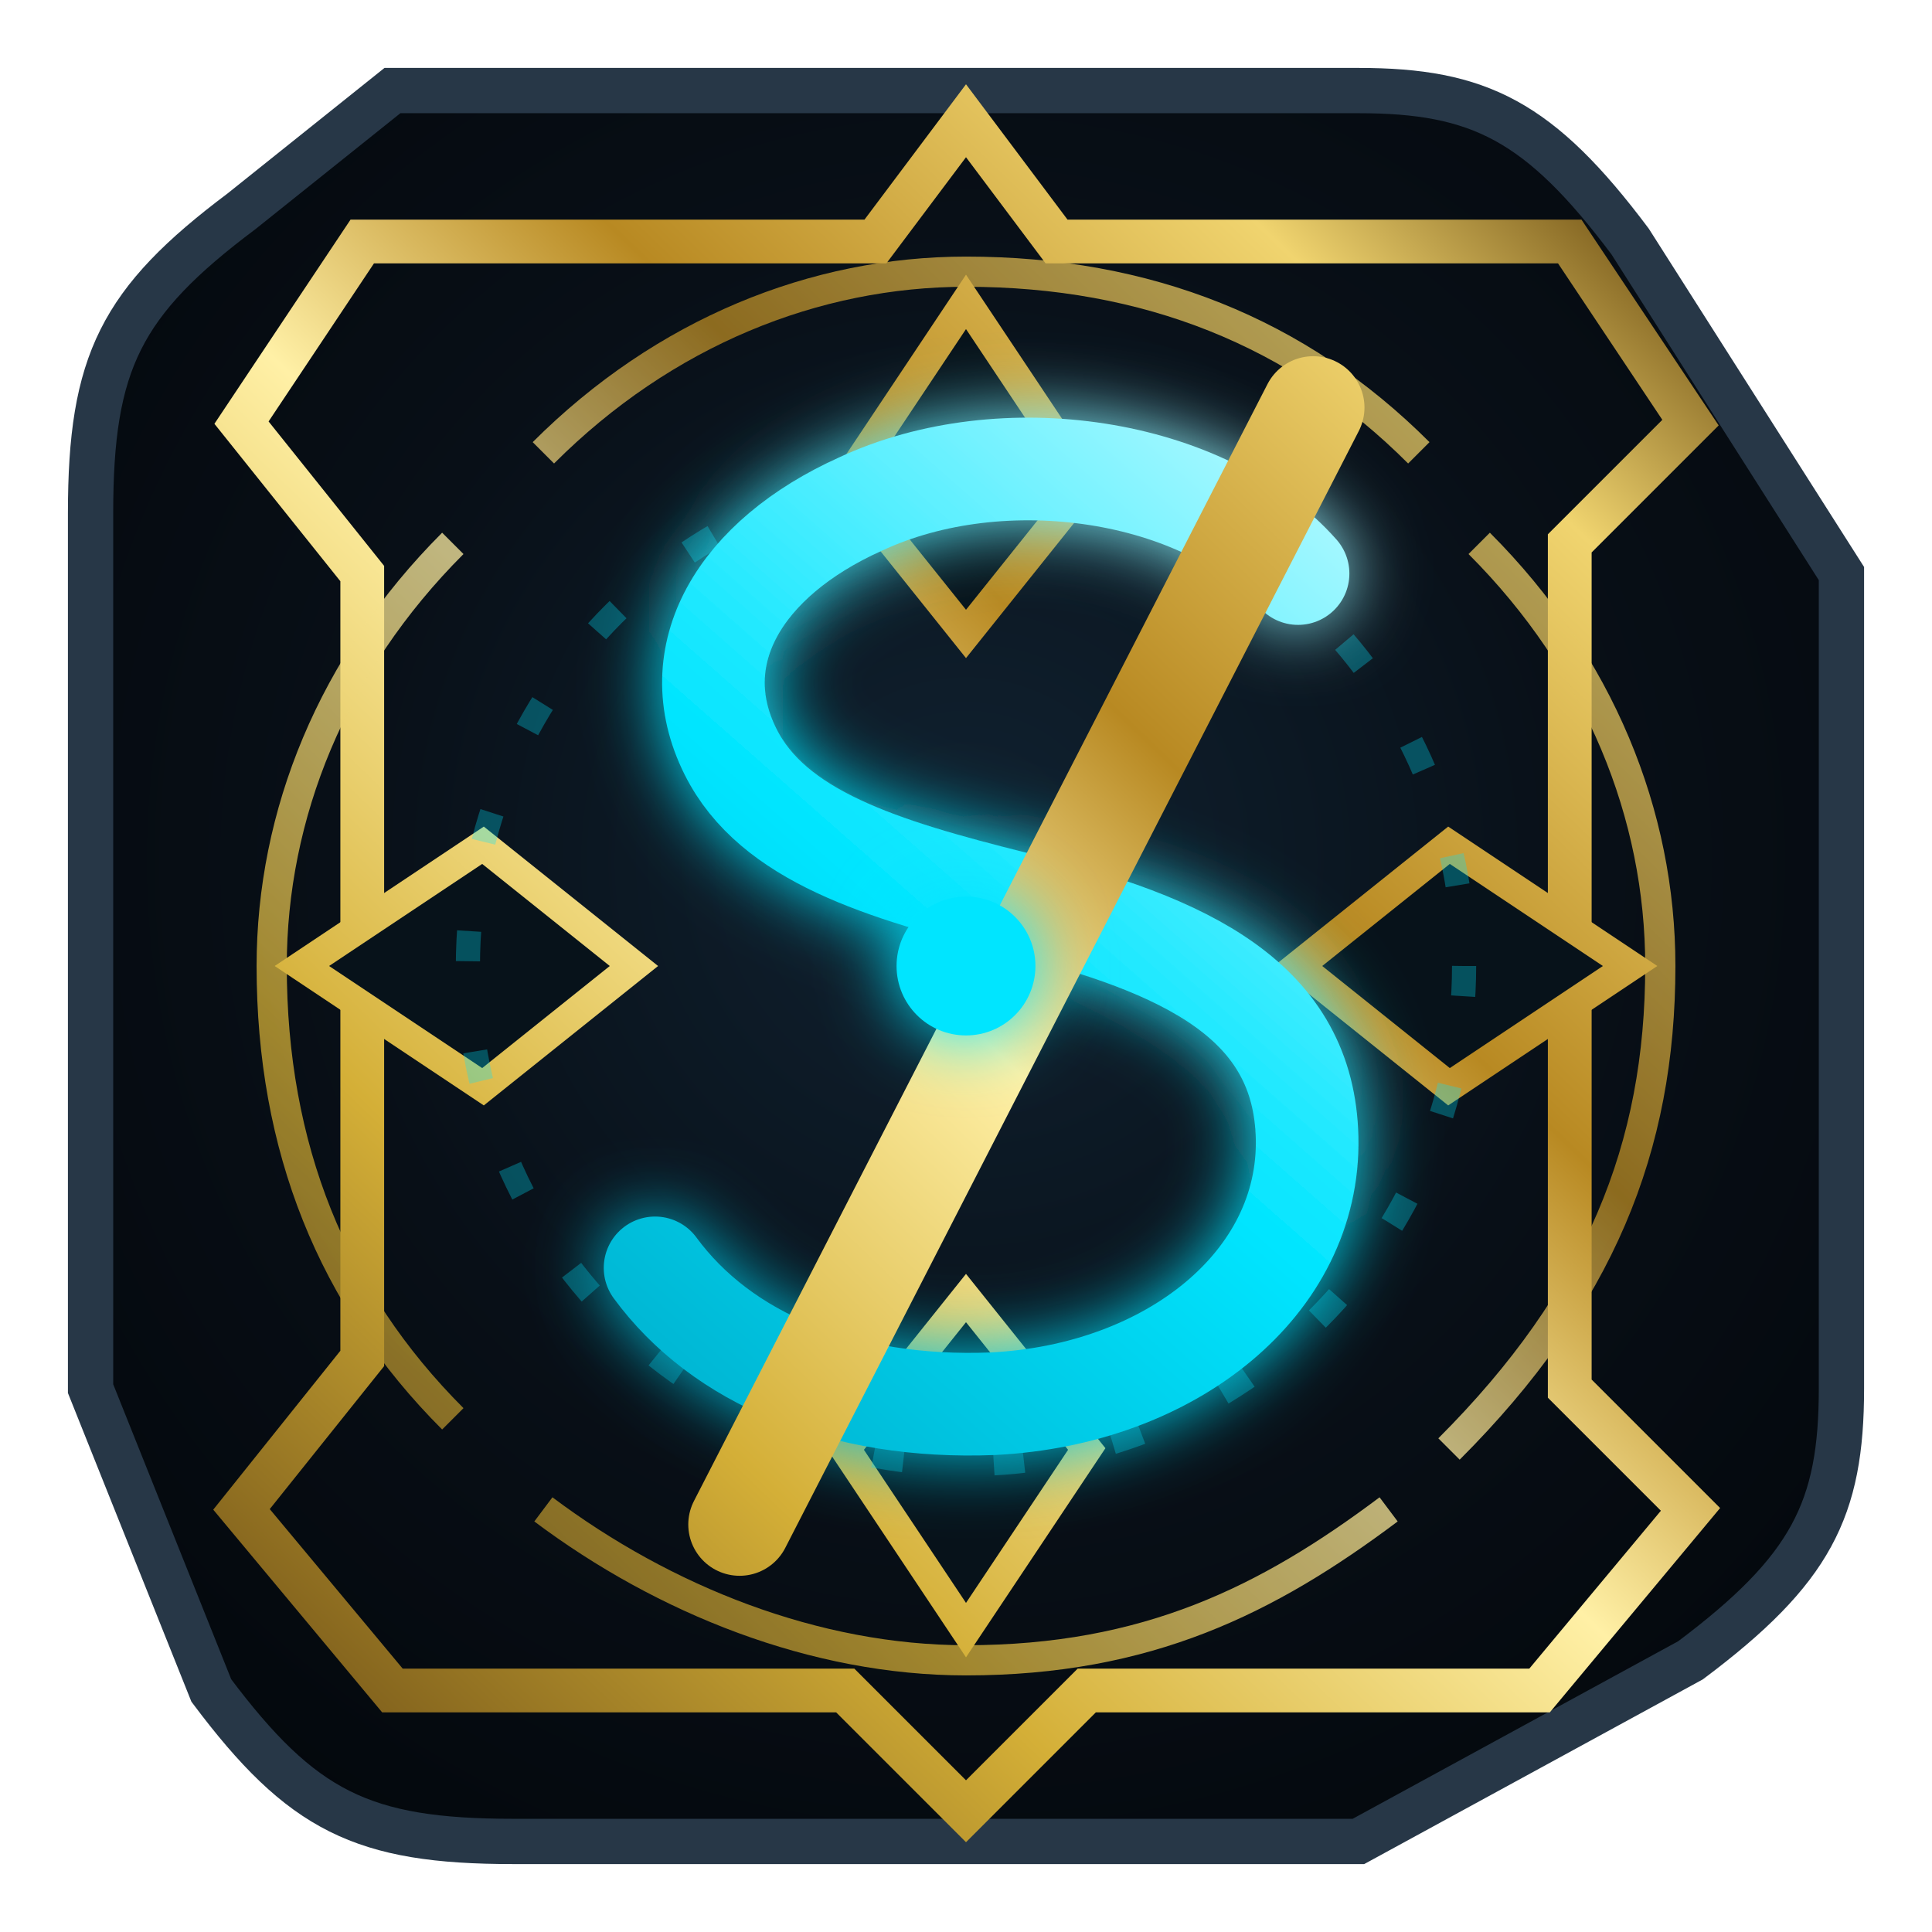
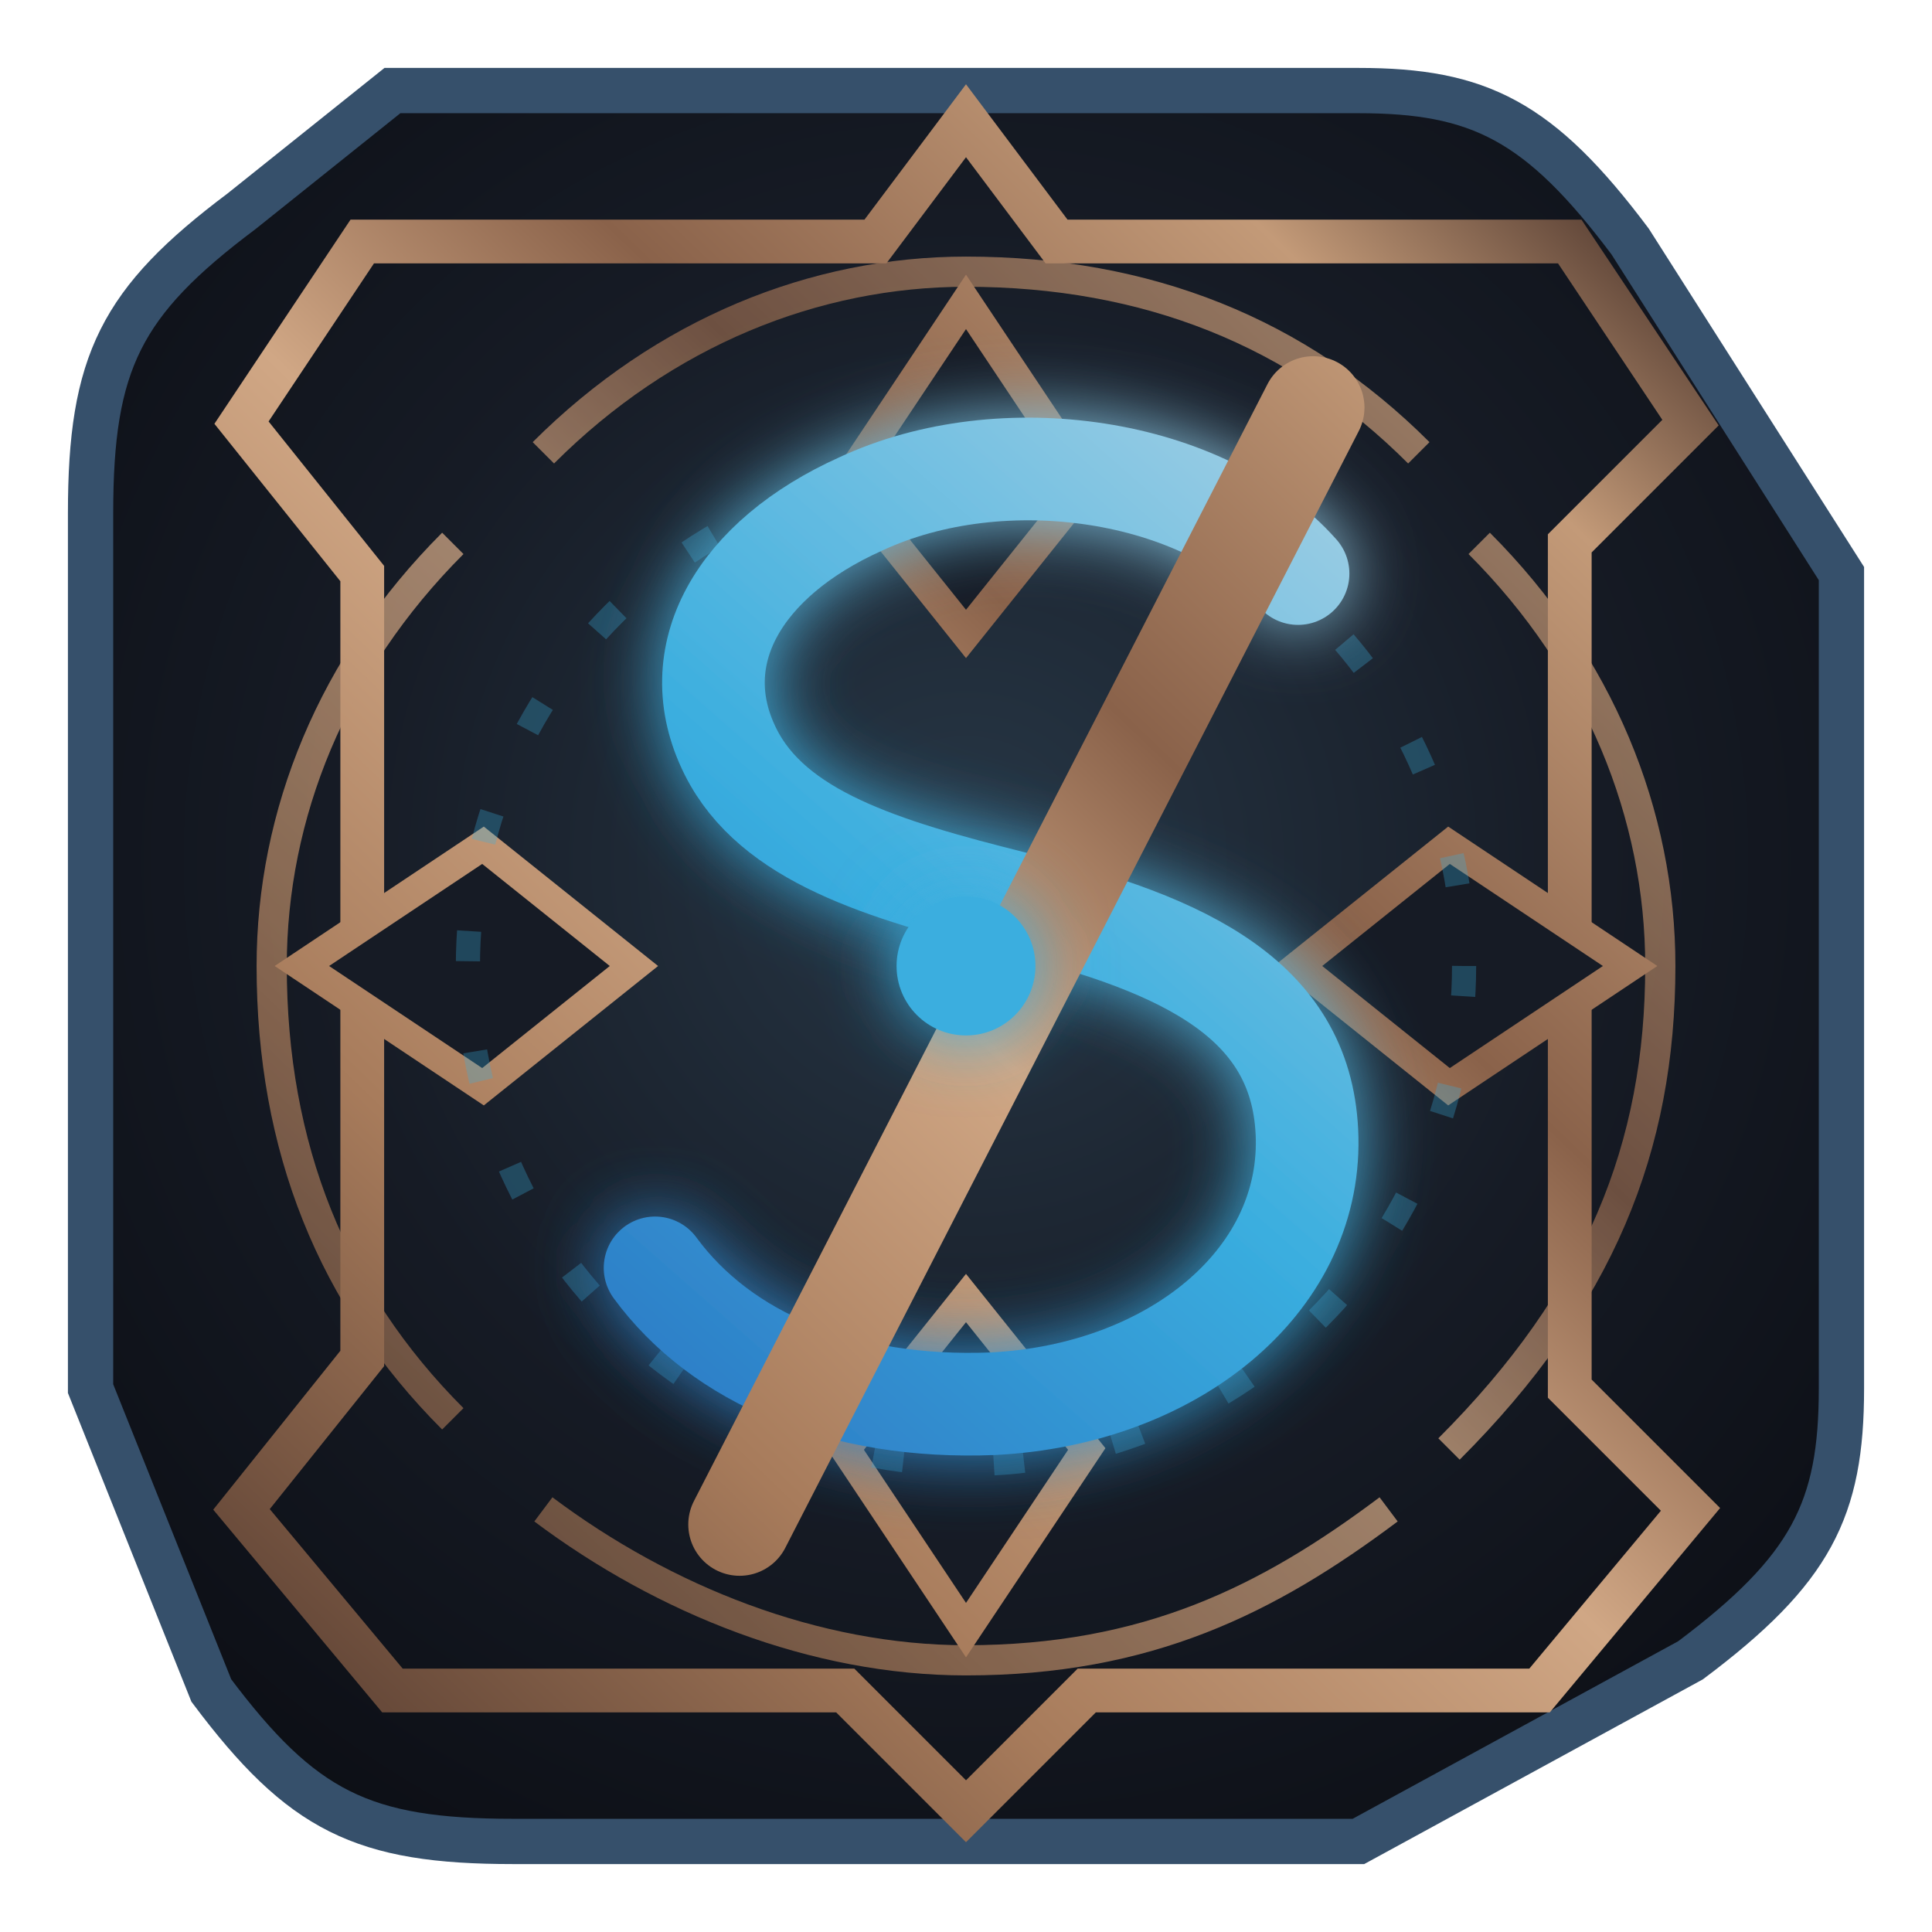
<svg xmlns="http://www.w3.org/2000/svg" viewBox="0 0 64 64" role="img" aria-labelledby="title desc">
  <defs>
    <radialGradient id="void" cx="50%" cy="44%" r="70%">
-       <stop stop-color="#102231" />
-       <stop offset=".52" stop-color="#080f17" />
-       <stop offset="1" stop-color="#03070b" />
+       <stop stop-color="#273746" />
+       <stop offset=".52" stop-color="#161b25" />
+       <stop offset="1" stop-color="#0b0d13" />
    </radialGradient>
    <linearGradient id="gold" x1="8" y1="56" x2="55" y2="7" gradientUnits="userSpaceOnUse">
-       <stop stop-color="#765719" />
-       <stop offset=".25" stop-color="#d4af37" />
-       <stop offset=".48" stop-color="#fff0a6" />
-       <stop offset=".64" stop-color="#b88922" />
-       <stop offset=".86" stop-color="#f0d46f" />
-       <stop offset="1" stop-color="#6d4e12" />
+       <stop stop-color="#5b4033" />
+       <stop offset=".25" stop-color="#a77b5b" />
+       <stop offset=".48" stop-color="#d0a785" />
+       <stop offset=".64" stop-color="#8a624a" />
+       <stop offset=".86" stop-color="#c39a78" />
+       <stop offset="1" stop-color="#4b342b" />
    </linearGradient>
    <linearGradient id="soul" x1="18" y1="48" x2="47" y2="15" gradientUnits="userSpaceOnUse">
-       <stop stop-color="#00a9c7" />
-       <stop offset=".48" stop-color="#00e5ff" />
-       <stop offset="1" stop-color="#c4fbff" />
+       <stop stop-color="#2a72c1" />
+       <stop offset=".48" stop-color="#3aaedf" />
+       <stop offset="1" stop-color="#a9d1e4" />
    </linearGradient>
    <filter id="glow" x="-80%" y="-80%" width="260%" height="260%">
      <feGaussianBlur stdDeviation="1.2" result="blur" />
      <feMerge>
        <feMergeNode in="blur" />
        <feMergeNode in="SourceGraphic" />
      </feMerge>
    </filter>
  </defs>
-   <path d="M13 3h32c4 0 6 1 9 5l7 11v27c0 4-1 6-5 9l-11 6H17c-5 0-7-1-10-5L3 46V17c0-5 1-7 5-10Z" fill="url(#void)" stroke="#273747" stroke-width="1.5" />
+   <path d="M13 3h32c4 0 6 1 9 5l7 11v27c0 4-1 6-5 9l-11 6H17c-5 0-7-1-10-5L3 46V17c0-5 1-7 5-10Z" fill="url(#void)" stroke="#36506b" stroke-width="1.5" />
  <path d="M12 8h17l3-4 3 4h17l4 6-4 4v28l4 4-5 6H36l-4 4-4-4H13l-5-6 4-5V19l-4-5Z" fill="none" stroke="url(#gold)" stroke-width="1.45" />
  <path d="M18 15c4-4 9-6 14-6 6 0 11 2 15 6M49 18c4 4 6 9 6 14 0 6-2 11-7 16M46 50c-4 3-8 5-14 5-5 0-10-2-14-5M15 47c-4-4-6-9-6-15 0-5 2-10 6-14" fill="none" stroke="url(#gold)" stroke-width="1" opacity=".75" />
-   <path d="m32 10 4 6-4 5-4-5Zm22 22-6 4-5-4 5-4ZM32 54l-4-6 4-5 4 5ZM10 32l6-4 5 4-5 4Z" fill="#07121a" stroke="url(#gold)" stroke-width="1" />
-   <circle cx="32" cy="32" r="16.5" fill="none" stroke="#00e5ff" stroke-width=".8" opacity=".3" stroke-dasharray="1 3" />
+   <path d="m32 10 4 6-4 5-4-5Zm22 22-6 4-5-4 5-4ZM32 54l-4-6 4-5 4 5ZM10 32l6-4 5 4-5 4Z" fill="#161b25" stroke="url(#gold)" stroke-width="1" />
+   <circle cx="32" cy="32" r="16.5" fill="none" stroke="#3aaedf" stroke-width=".8" opacity=".3" stroke-dasharray="1 3" />
  <path d="M43 19c-3.1-3.5-9.8-4.5-14.5-2.3-4 1.8-5.9 5-4.3 8.2 1.4 2.8 5 3.9 9.4 5 5.8 1.4 9.6 3.3 9.7 7.8.1 4.8-4.5 8.5-10.4 8.8-5 .2-9-1.5-11.2-4.5" fill="none" stroke="url(#soul)" stroke-width="3.4" stroke-linecap="round" stroke-linejoin="round" filter="url(#glow)" />
  <path d="M43.5 13.5 24.5 50.5" fill="none" stroke="url(#gold)" stroke-width="3.4" stroke-linecap="round" />
-   <circle cx="32" cy="32" r="2.3" fill="#00e5ff" filter="url(#glow)" />
+   <circle cx="32" cy="32" r="2.3" fill="#3aaedf" filter="url(#glow)" />
</svg>
